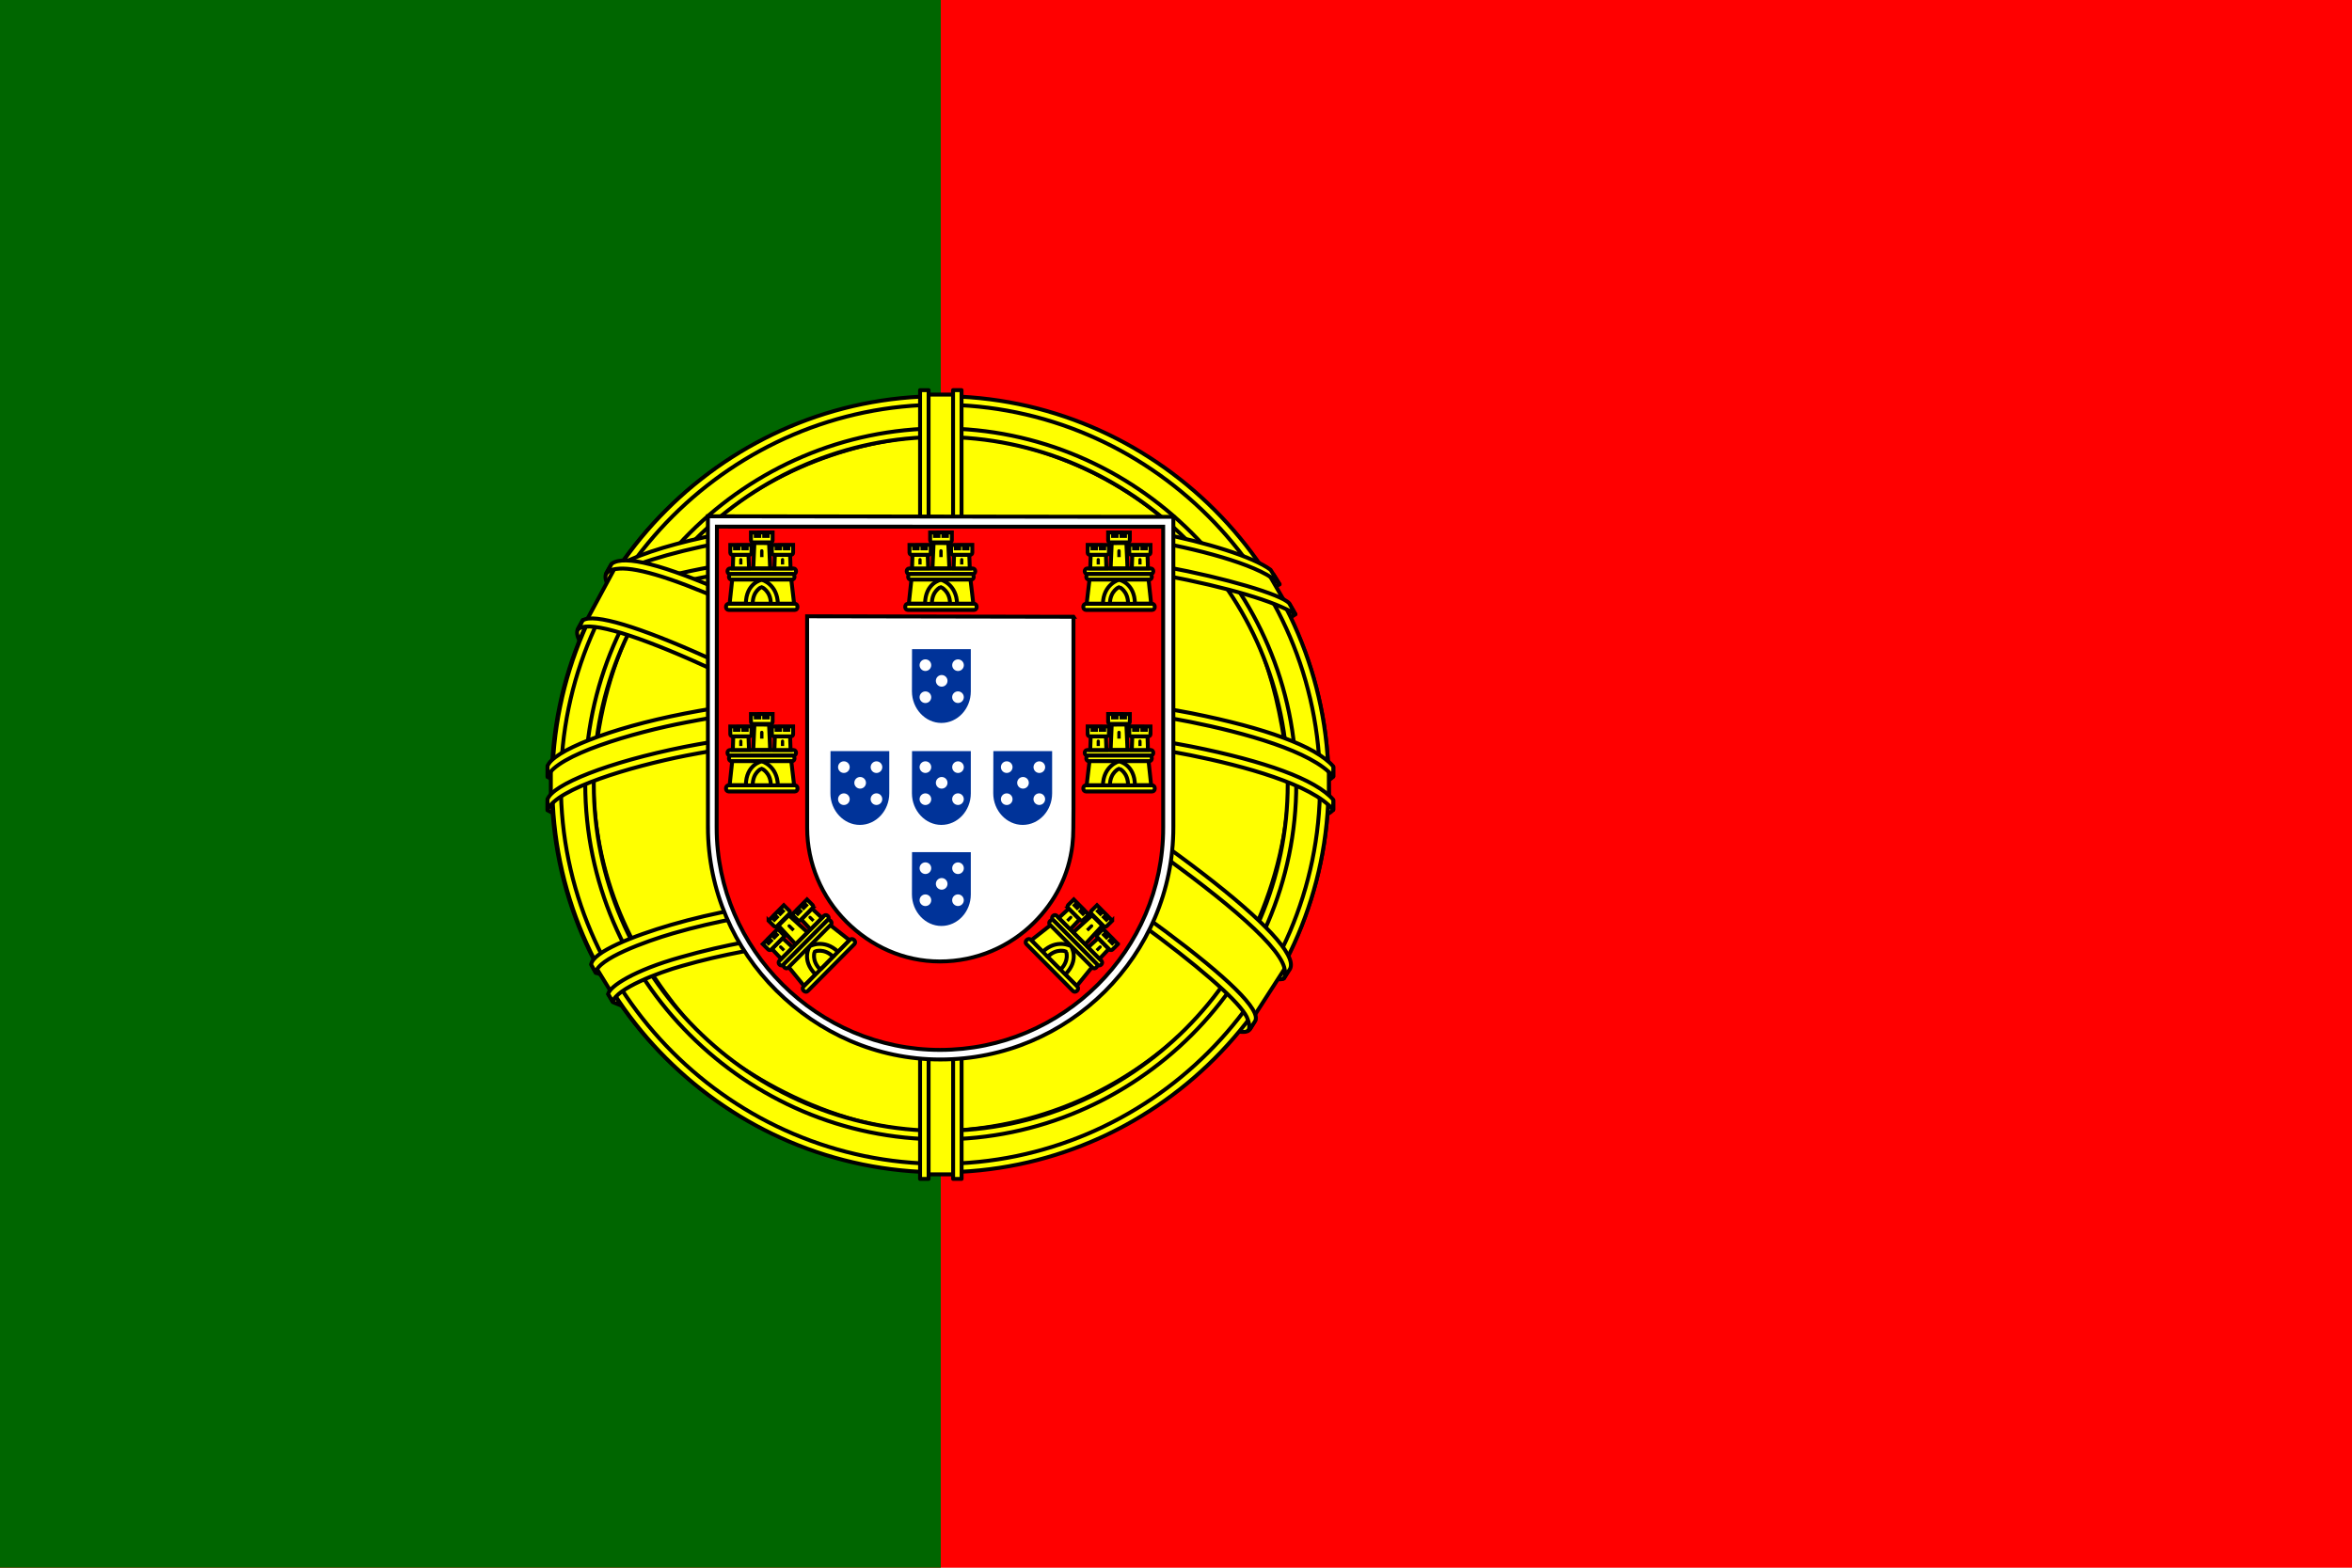
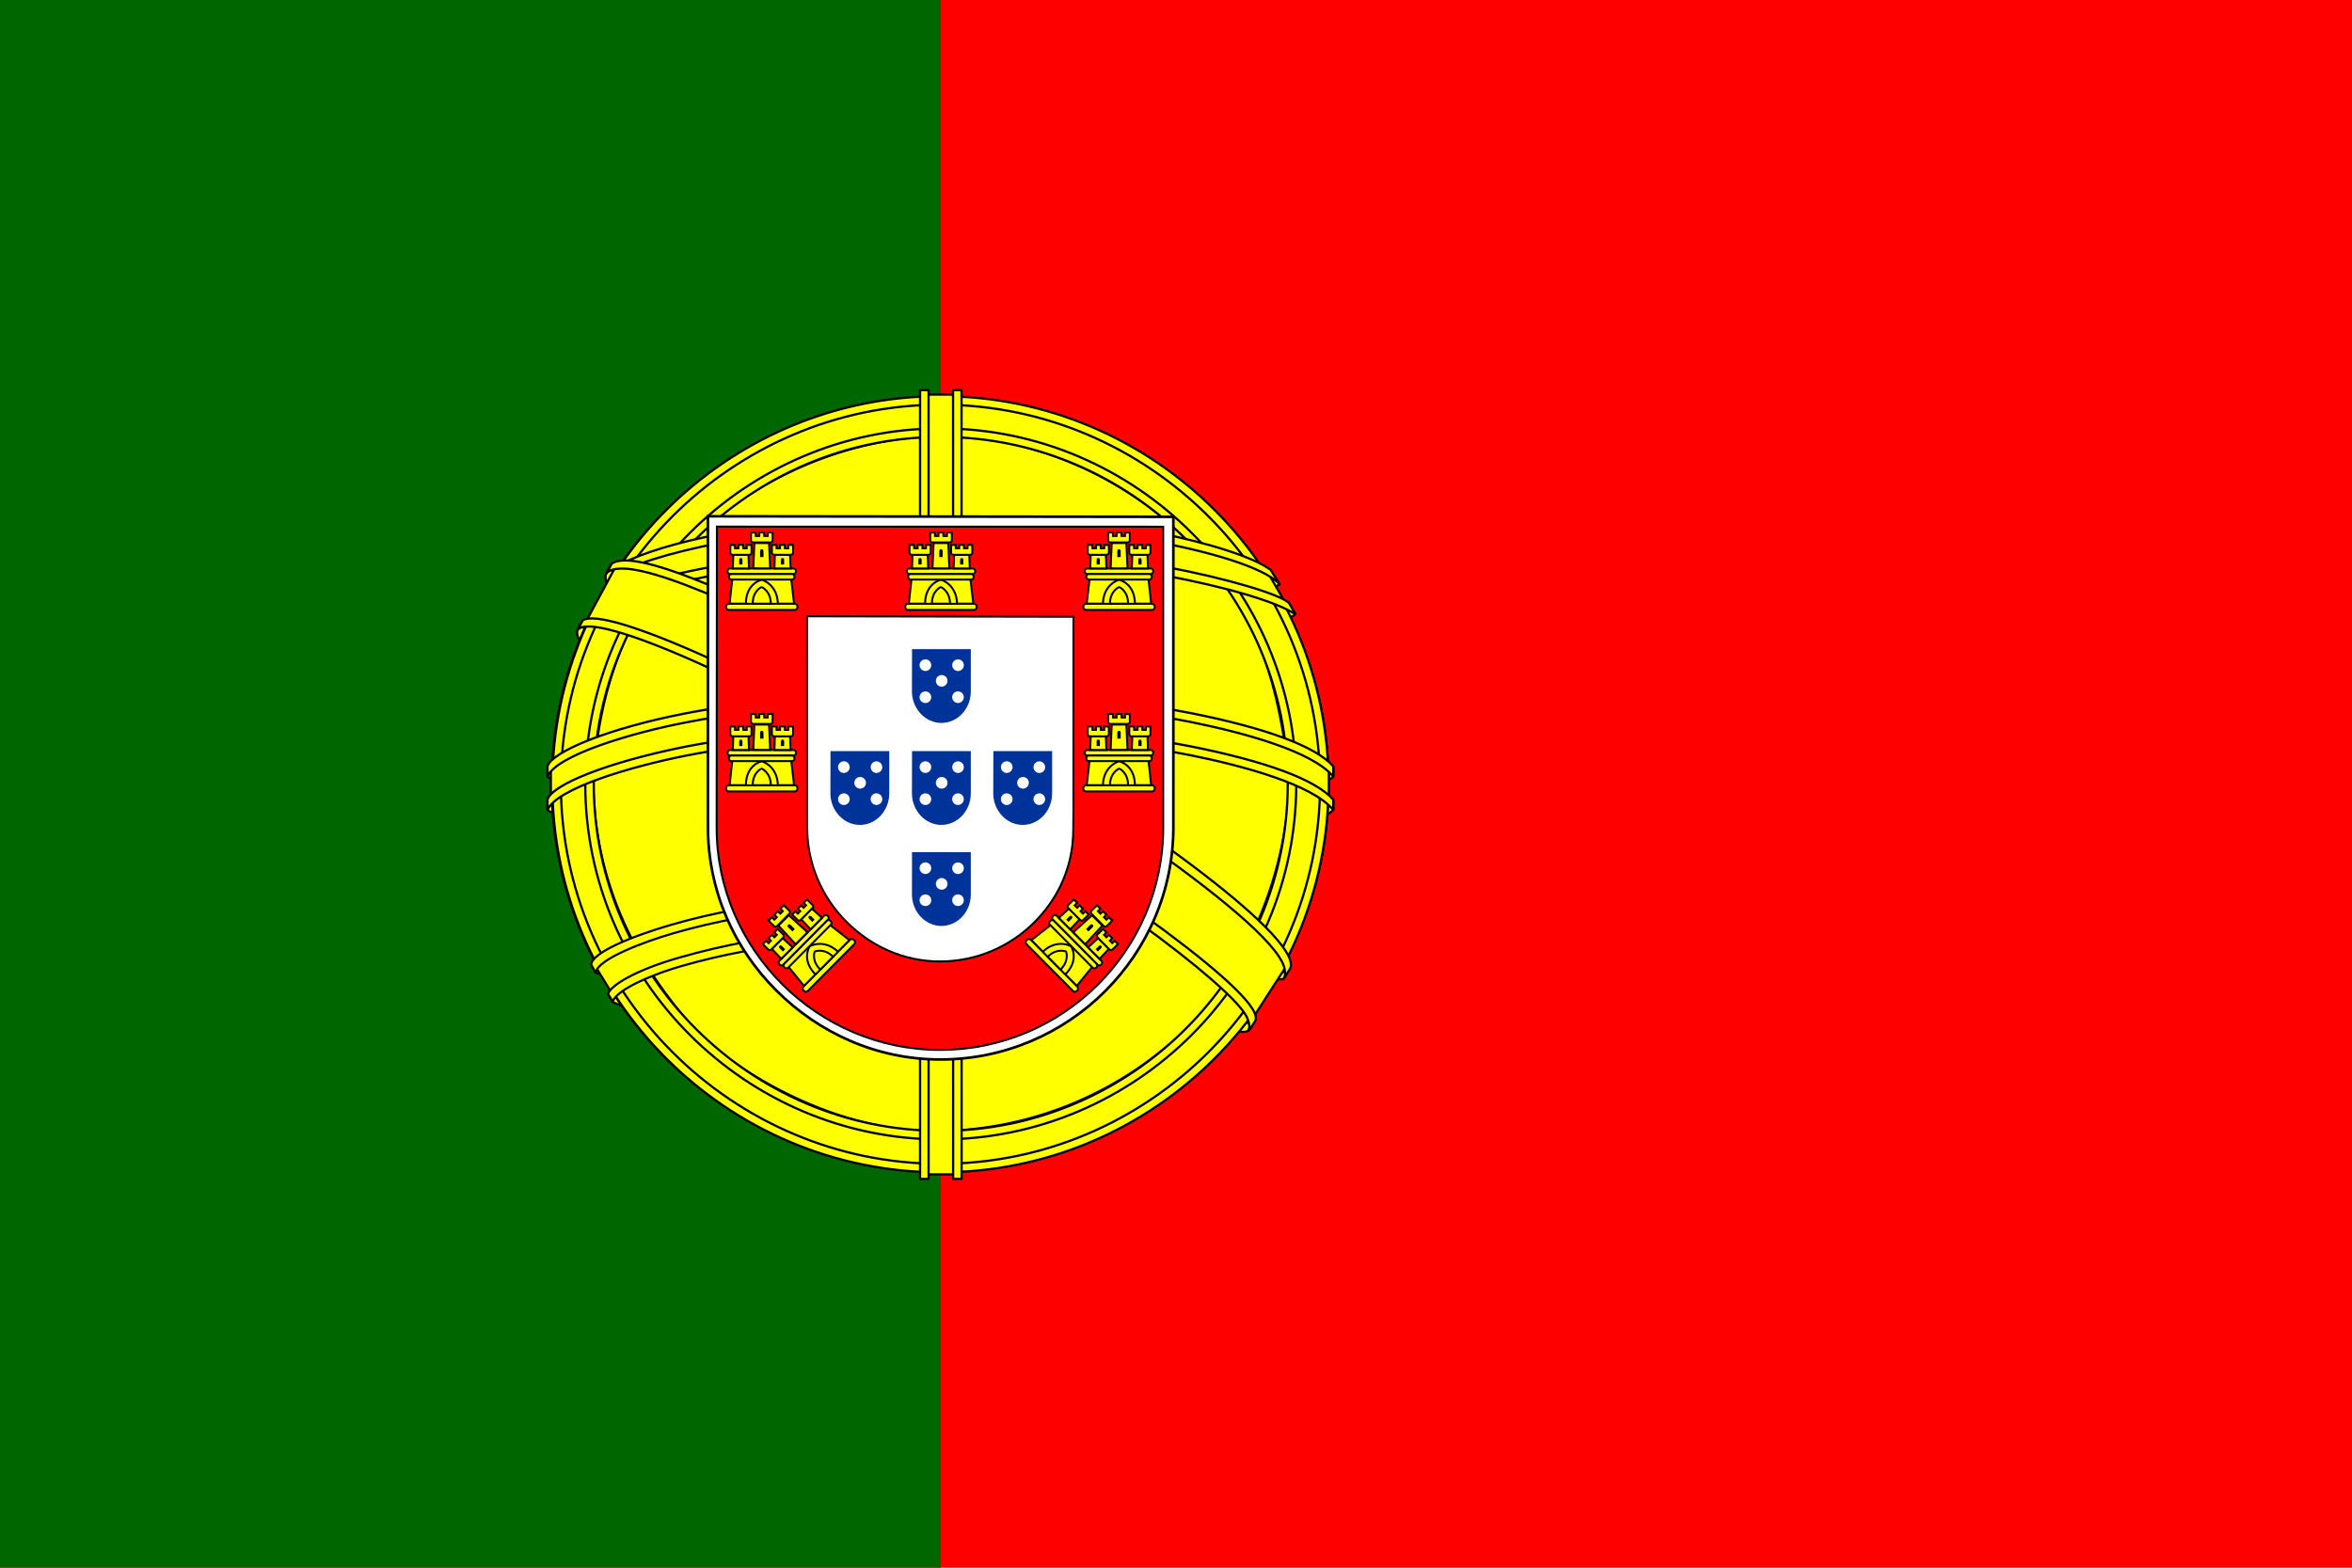
<svg xmlns="http://www.w3.org/2000/svg" xmlns:xlink="http://www.w3.org/1999/xlink" width="600" height="400">
  <rect width="600" height="400" fill="#f00" />
  <rect width="240" height="400" fill="#060" />
-   <g fill="#ff0" fillRule="evenodd" stroke="#000" strokeWidth="0.573" stroke-linecap="round" stroke-linejoin="round">
+   <g fill="#ff0" fillRule="evenodd" stroke="#000" stroke-width="0.573" stroke-linecap="round" stroke-linejoin="round">
    <path d="m318.24,262.04c-30.21-0.91-168.74-87.38-169.69-101.15l7.65-12.757c13.741,19.966,155.36,104.06,169.27,101.08l-7.23,12.823" />
    <path d="m154.59,146.4c-2.71,7.294,36.149,31.318,82.903,59.754,46.752,28.434,87.065,46.006,90.053,43.486,0.183-0.325,1.47-2.541,1.352-2.523-0.56,0.844-1.923,1.11-4.051,0.497-12.631-3.643-45.575-18.765-86.374-43.506-40.798-24.743-76.294-47.544-81.811-57.232-0.384-0.671-0.657-1.896-0.601-2.849l-0.134-0.002-1.175,2.053-0.161,0.322h-0.001zm164.36,116.04c-0.512,0.93-1.468,0.96-3.282,0.761-11.3-1.251-45.589-17.925-86.162-42.213-47.21-28.26-86.2-54.01-81.97-60.74l1.151-2.035,0.227,0.071c-3.804,11.405,76.948,57.578,81.702,60.522,46.724,28.947,86.115,45.851,89.601,41.458l-1.268,2.181v-0.002z" />
    <path d="m240.17,169.23c30.237-0.239,67.55-4.132,89.023-12.69l-4.627-7.517c-12.692,7.025-50.21,11.644-84.652,12.335-40.736-0.375-69.49-4.168-83.897-13.835l-4.367,8.005c26.484,11.207,53.623,13.587,88.52,13.703" />
    <path d="m330.44,156.71c-0.739,1.182-14.743,6.011-35.373,9.575-13.988,2.132-32.234,3.955-55.004,3.978-21.633,0.02-39.305-1.52-52.684-3.333-21.656-3.396-32.833-8.12-36.965-9.79,0.395-0.786,0.649-1.337,1.03-2.071,11.895,4.736,23.124,7.592,36.279,9.616,13.291,1.8,30.75,3.362,52.276,3.342,22.664-0.023,40.709-1.984,54.616-4.053,21.155-3.412,32.711-7.803,34.334-9.842l1.494,2.579h-0.002zm-4.06-7.623c-2.293,1.841-13.718,5.893-33.819,9.103-13.415,1.923-30.472,3.643-52.265,3.664-20.704,0.02-37.619-1.375-50.485-3.249-20.414-2.666-31.279-7.475-35.196-8.878,0.39-0.674,0.787-1.342,1.194-2.014,3.048,1.535,13.533,5.791,34.226,8.722,12.72,1.804,29.661,3.148,50.262,3.127,21.69-0.022,38.553-1.776,51.883-3.688,20.205-2.78,31.077-7.947,32.728-9.241l1.473,2.451v0.002z" />
    <path d="m140.88,205.66c18.598,10.003,59.905,15.044,98.994,15.391,35.591,0.056,81.958-5.502,99.297-14.69l-0.477-10.012c-5.425,8.477-55.113,16.609-99.206,16.276-44.093-0.333-85.038-7.143-98.687-15.959l0.079,8.991" />
    <path d="m340.12,204.22,0.001,2.387c-2.606,3.116-18.946,7.825-39.437,11.142-15.595,2.391-35.927,4.194-61.262,4.194-24.069,0-43.263-1.716-58.148-4.001-23.529-3.426-38.579-9.426-41.6-11.217l0.013-2.785c9.075,6.033,33.661,10.447,41.917,11.798,14.788,2.27,33.868,3.973,57.817,3.973,25.216,0,45.434-1.791,60.931-4.166,14.701-2.124,35.644-7.646,39.767-11.324h0.001zm0.01-8.492,0.001,2.387c-2.606,3.114-18.946,7.824-39.437,11.14-15.595,2.391-35.927,4.194-61.262,4.194-24.069,0-43.263-1.714-58.148-4.001-23.529-3.425-38.579-9.425-41.6-11.216l0.013-2.785c9.075,6.032,33.661,10.447,41.917,11.796,14.788,2.272,33.868,3.976,57.817,3.976,25.216,0,45.434-1.792,60.931-4.169,14.701-2.124,35.644-7.646,39.767-11.324l0.001,0.002z" />
    <path d="m239.79,260.32c-42.772-0.255-79.421-11.659-87.16-13.544l5.643,8.834c13.67,5.75,49.424,14.32,81.927,13.371,32.504-0.948,60.91-3.466,80.928-13.211l5.786-9.155c-13.642,6.425-60.068,13.639-87.125,13.705" />
-     <path strokeWidth="0.55" d="m323.3,253.72c-0.85,1.299-1.717,2.582-2.596,3.829-9.442,3.329-24.319,6.824-30.597,7.844-12.824,2.642-32.665,4.594-50.274,4.603-37.89-0.555-68.905-7.972-83.496-14.299l-1.177-2.024,0.192-0.304,1.997,0.774c25.948,9.283,55.091,12.987,82.698,13.652,17.538,0.062,35.095-2.01,49.292-4.549,21.771-4.362,30.574-7.65,33.275-9.14l0.687-0.385h-0.001zm5.017-8.275c0.022,0.026,0.044,0.05,0.065,0.078-0.636,1.073-1.291,2.165-1.962,3.262-5.036,1.8-18.702,5.799-38.659,8.589-13.149,1.791-21.322,3.526-47.479,4.034-49.015-1.247-80.75-10.831-88.289-13.195l-1.117-2.143c28.406,7.415,57.422,12.592,89.408,13.121,23.931-0.51,34.112-2.272,47.152-4.05,23.271-3.619,34.996-7.45,38.515-8.556-0.044-0.064-0.096-0.131-0.154-0.199l2.523-0.943-0.002,0.002z" />
+     <path stroke-width="0.55" d="m323.3,253.72c-0.85,1.299-1.717,2.582-2.596,3.829-9.442,3.329-24.319,6.824-30.597,7.844-12.824,2.642-32.665,4.594-50.274,4.603-37.89-0.555-68.905-7.972-83.496-14.299l-1.177-2.024,0.192-0.304,1.997,0.774c25.948,9.283,55.091,12.987,82.698,13.652,17.538,0.062,35.095-2.01,49.292-4.549,21.771-4.362,30.574-7.65,33.275-9.14l0.687-0.385h-0.001zm5.017-8.275c0.022,0.026,0.044,0.05,0.065,0.078-0.636,1.073-1.291,2.165-1.962,3.262-5.036,1.8-18.702,5.799-38.659,8.589-13.149,1.791-21.322,3.526-47.479,4.034-49.015-1.247-80.75-10.831-88.289-13.195l-1.117-2.143c28.406,7.415,57.422,12.592,89.408,13.121,23.931-0.51,34.112-2.272,47.152-4.05,23.271-3.619,34.996-7.45,38.515-8.556-0.044-0.064-0.096-0.131-0.154-0.199l2.523-0.943-0.002,0.002z" />
    <path d="m328.83,197.76c0.139,28.137-14.26,53.386-25.858,64.525-16.408,15.759-38.163,25.896-63.569,26.363-28.37,0.521-55.12-17.974-62.295-26.099-14.028-15.885-25.449-36.057-25.815-63.243,1.738-30.709,13.793-52.1,31.268-66.769s40.743-21.813,60.121-21.302c22.358,0.59,48.475,11.558,66.521,33.332,11.823,14.266,16.943,29.748,19.627,53.193zm-89.186-96.342c54.485,0,99.296,44.338,99.296,98.703,0,54.364-44.811,98.704-99.296,98.704s-98.924-44.339-98.924-98.704,44.439-98.703,98.924-98.703" />
    <path d="m239.91,101.08c54.534,0,99.011,44.483,99.011,99.022,0,54.538-44.478,99.02-99.011,99.02-54.534,0-99.011-44.481-99.011-99.02s44.478-99.022,99.011-99.022zm-96.832,99.022c0,53.26,43.736,96.842,96.832,96.842,53.097,0,96.833-43.582,96.833-96.842,0-53.262-43.737-96.844-96.833-96.844s-96.832,43.584-96.832,96.844z" />
    <path d="m239.99,109.31c49.731,0,90.693,40.821,90.693,90.704,0,49.884-40.963,90.703-90.693,90.703s-90.693-40.819-90.693-90.703c0-49.883,40.964-90.704,90.693-90.704zm-88.515,90.703c0,48.685,39.979,88.524,88.515,88.524s88.515-39.839,88.515-88.524c0-48.686-39.978-88.525-88.515-88.525-48.536,0-88.515,39.839-88.515,88.525z" />
    <path d="m243.98,100.68-8.485,0,0.01,198.96,8.515,0z" />
    <path d="m243.13,99.546h2.16l0.018,201.25h-2.162l-0.016-201.25zm-8.421,0.002h2.177l0.003,201.25h-2.178v-201.25z" />
    <path d="m338.99,203.935,0-7.355-5.99-5.58-34-9-49-5-59,3-42,10-8.48,6.28,0,7.357l21.48-9.637,51-8h49l36,4,25,6z" />
    <path d="m239.95,184.77c23.383-0.043,46.07,2.215,64.065,5.719,18.569,3.712,31.637,8.356,36.105,13.571l-0.005,2.582c-5.388-6.49-22.973-11.248-36.518-13.968-17.858-3.474-40.393-5.717-63.647-5.674-24.538,0.046-47.387,2.37-64.984,5.803-14.12,2.802-32.951,8.368-35.302,13.858v-2.689c1.291-3.8,15.313-9.479,34.984-13.417,17.729-3.457,40.62-5.742,65.302-5.786zm0.01-8.492c23.383-0.042,46.07,2.217,64.065,5.719,18.569,3.714,31.637,8.356,36.105,13.571l-0.005,2.582c-5.388-6.489-22.973-11.247-36.518-13.966-17.858-3.476-40.393-5.718-63.647-5.674-24.538,0.044-47.276,2.37-64.875,5.801-13.626,2.583-33.226,8.37-35.412,13.86v-2.691c1.291-3.759,15.597-9.641,34.985-13.417,17.729-3.457,40.62-5.74,65.302-5.786z" />
    <path d="m239.48,132.96c36.849-0.184,68.99,5.152,83.695,12.685l5.364,9.279c-12.781-6.888-47.456-14.05-89.005-12.979-33.854,0.208-70.027,3.727-88.176,13.41l6.404-10.709c14.895-7.724,50.022-11.643,81.72-11.684" />
    <path d="m239.97,140.62c21.017-0.056,41.325,1.13,57.476,4.044,15.041,2.799,29.385,7.001,31.436,9.26l1.59,2.81c-4.988-3.257-17.401-6.884-33.339-9.906-16.006-3.008-36.3-4.005-57.2-3.95-23.722-0.081-42.152,1.171-57.969,3.929-16.728,3.13-28.334,7.601-31.197,9.726l1.558-2.97c5.563-2.838,14.39-6.259,29.223-8.93,16.357-2.988,34.983-3.884,58.423-4.013h-0.001zm-0.009-8.484c20.113-0.053,39.972,1.068,55.452,3.851,12.209,2.377,24.283,6.087,28.704,9.389l2.326,3.695c-3.954-4.395-18.836-8.559-31.974-10.892-15.361-2.649-34.395-3.698-54.508-3.866-21.108,0.059-40.615,1.352-55.752,4.108-14.441,2.748-23.76,6.002-27.703,8.543l2.045-3.087c5.441-2.865,14.232-5.495,25.303-7.646,15.249-2.776,34.876-4.036,56.108-4.095z" />
    <path d="m289.15,241.26c-18.218-3.401-36.469-3.895-49.217-3.745-61.407,0.72-81.244,12.609-83.665,16.209l-4.589-7.481c15.634-11.332,49.073-17.687,88.587-17.037,20.518,0.336,38.224,1.699,53.119,4.583l-4.236,7.473" />
-     <path strokeWidth="0.55" d="m239.58,236.46c17.082,0.255,33.849,0.96,50.033,3.978l-1.172,2.069c-15.031-2.775-31.055-3.837-48.803-3.75-22.663-0.177-45.585,1.939-65.541,7.667-6.297,1.752-16.721,5.801-17.784,9.146l-1.166-1.923c0.336-1.977,6.636-6.081,18.414-9.39,22.858-6.546,44.239-7.649,66.019-7.799v0.002zm0.775-8.596c17.698,0.331,35.975,1.149,53.74,4.668l-1.221,2.154c-16.042-3.185-31.369-4.247-52.415-4.57-22.735,0.041-46.851,1.663-68.778,8.037-7.079,2.062-19.297,6.52-19.704,10.05l-1.166-2.066c0.265-3.206,10.842-7.388,20.358-10.156,22.096-6.424,46.275-8.076,69.186-8.117z" />
+     <path stroke-width="0.55" d="m239.58,236.46c17.082,0.255,33.849,0.96,50.033,3.978l-1.172,2.069c-15.031-2.775-31.055-3.837-48.803-3.75-22.663-0.177-45.585,1.939-65.541,7.667-6.297,1.752-16.721,5.801-17.784,9.146l-1.166-1.923c0.336-1.977,6.636-6.081,18.414-9.39,22.858-6.546,44.239-7.649,66.019-7.799v0.002zm0.775-8.596c17.698,0.331,35.975,1.149,53.74,4.668l-1.221,2.154c-16.042-3.185-31.369-4.247-52.415-4.57-22.735,0.041-46.851,1.663-68.778,8.037-7.079,2.062-19.297,6.52-19.704,10.05l-1.166-2.066c0.265-3.206,10.842-7.388,20.358-10.156,22.096-6.424,46.275-8.076,69.186-8.117z" />
    <path d="M327.58,247.38,320.201,258.829,299,240,244,203,182,169,149.81,157.99,156.67,145.27,159,144l20,5,66,34,38,24,32,23,13,15z" />
    <path d="m148.65,158.29c5.646-3.829,47.139,14.655,90.555,40.834,43.301,26.254,84.677,55.921,80.942,61.473l-1.228,1.932-0.564,0.445c0.121-0.086,0.743-0.848-0.061-2.906-1.845-6.07-31.195-29.491-79.894-58.895-47.475-28.309-87.041-45.371-90.997-40.494l1.247-2.389h-0.001zm180.44,88.927c3.57-7.052-34.916-36.044-82.632-64.272-48.813-27.666-83.994-43.951-90.42-39.095l-1.428,2.599c-0.012,0.143,0.052-0.177,0.354-0.41,1.169-1.02,3.105-0.951,3.979-0.967,11.065,0.166,42.667,14.709,87.006,40.128,19.428,11.315,82.071,51.491,81.832,62.789,0.017,0.971,0.08,1.171-0.285,1.652l1.594-2.424v-0.002z" />
  </g>
  <g>
-     <path fill="#fff" stroke="#000" strokeWidth="0.67" d="m180.6,211.01c0,16.271,6.663,30.987,17.457,41.742,10.815,10.778,25.512,17.579,41.809,17.579,16.381,0,31.247-6.652,42.016-17.389,10.769-10.735,17.443-25.552,17.446-41.88h-0.002v-79.189l-118.74-0.141,0.012,79.278h0.002z" />
-     <path fill="#f00" stroke="#000" strokeWidth="0.507" d="m182.82,211.12v0.045c0,15.557,6.441,29.724,16.775,40.009,10.354,10.305,24.614,16.712,40.214,16.712,15.681,0,29.912-6.361,40.222-16.626,10.308-10.265,16.697-24.433,16.699-40.044h-0.002v-76.826l-113.84-0.018-0.07,76.748m91.022-53.747,0.004,48.891-0.041,5.172h0.001c0,1.361-0.082,2.912-0.241,4.233-0.925,7.729-4.48,14.467-9.745,19.708-6.164,6.136-14.671,9.941-24.047,9.941-9.327,0-17.639-3.938-23.829-10.1-6.35-6.32-10.03-14.986-10.03-23.947l-0.013-54.023,67.94,0.123,0.002,0.002z" />
+     <path fill="#fff" stroke="#000" stroke-width="0.67" d="m180.6,211.01c0,16.271,6.663,30.987,17.457,41.742,10.815,10.778,25.512,17.579,41.809,17.579,16.381,0,31.247-6.652,42.016-17.389,10.769-10.735,17.443-25.552,17.446-41.88h-0.002v-79.189l-118.74-0.141,0.012,79.278h0.002z" />
+     <path fill="#f00" stroke="#000" stroke-width="0.507" d="m182.82,211.12v0.045c0,15.557,6.441,29.724,16.775,40.009,10.354,10.305,24.614,16.712,40.214,16.712,15.681,0,29.912-6.361,40.222-16.626,10.308-10.265,16.697-24.433,16.699-40.044h-0.002v-76.826l-113.84-0.018-0.07,76.748m91.022-53.747,0.004,48.891-0.041,5.172h0.001c0,1.361-0.082,2.912-0.241,4.233-0.925,7.729-4.48,14.467-9.745,19.708-6.164,6.136-14.671,9.941-24.047,9.941-9.327,0-17.639-3.938-23.829-10.1-6.35-6.32-10.03-14.986-10.03-23.947l-0.013-54.023,67.94,0.123,0.002,0.002z" />
    <g id="castle3">
-       <g id="castle" fill="#ff0" stroke="#000" strokeWidth="0.5">
+       <g id="castle" fill="#ff0" stroke="#000" stroke-width="0.5">
        <path stroke="none" d="m190.19,154.43c0.135-5.521,4.052-6.828,4.081-6.847,0.028-0.018,4.231,1.408,4.217,6.899l-8.298-0.051" />
        <path d="m186.81,147.69-0.682,6.345,4.141,0.009c0.04-5.249,3.974-6.122,4.069-6.103,0.089-0.005,3.989,1.161,4.093,6.103h4.151l-0.75-6.393-15.022,0.038v0.002z" />
        <path d="m185.85,154.06h16.946c0.357,0,0.649,0.353,0.649,0.784,0,0.43-0.292,0.781-0.649,0.781h-16.946c-0.357,0-0.649-0.351-0.649-0.781,0-0.431,0.292-0.784,0.649-0.784z" />
        <path d="m192.01,154.03c0.018-3.313,2.262-4.25,2.274-4.248,0.001,0,2.342,0.967,2.361,4.248h-4.634" />
        <path d="m186.21,145.05h16.245c0.342,0,0.623,0.318,0.623,0.705,0,0.387-0.28,0.705-0.623,0.705h-16.245c-0.342,0-0.623-0.316-0.623-0.705,0-0.386,0.28-0.705,0.623-0.705z" />
        <path d="m186.55,146.47h15.538c0.327,0,0.595,0.317,0.595,0.704,0,0.388-0.268,0.705-0.595,0.705h-15.538c-0.327,0-0.595-0.317-0.595-0.705,0-0.387,0.268-0.704,0.595-0.704z" />
        <path d="m191.57,135.88,1.227,0.002v0.871h0.895v-0.891l1.257,0.004v0.887h0.898v-0.891h1.258l-0.002,2.012c0,0.316-0.254,0.52-0.549,0.52h-4.411c-0.296,0-0.57-0.237-0.571-0.527l-0.003-1.988h0.001z" />
        <path d="m196.19,138.57,0.277,6.451-4.303-0.016,0.285-6.452,3.741,0.017" />
        <path id="cp1" d="m190.94,141.56,0.131,3.478-4.126,0.002,0.116-3.479h3.879-0.001z" />
        <use xlink:href="#cp1" x="10.609" />
        <path id="cp2" d="m186.3,139.04,1.199,0.003v0.872h0.877v-0.893l1.229,0.004v0.889h0.879v-0.893l1.23,0.002-0.002,2.012c0,0.314-0.249,0.519-0.536,0.519h-4.317c-0.289,0-0.558-0.235-0.559-0.526l-0.003-1.989h0.001z" />
        <use xlink:href="#cp2" x="10.609" />
        <path fill="#000" stroke="none" d="m193.9,140.61c-0.026-0.627,0.877-0.634,0.866,0v1.536h-0.866v-1.536" />
        <path id="cp3" fill="#000" stroke="none" d="m188.57,142.84c-0.003-0.606,0.837-0.618,0.826,0v1.187h-0.826v-1.187" />
        <use xlink:href="#cp3" x="10.641" />
      </g>
      <use xlink:href="#castle" y="46.32" />
      <use xlink:href="#castle" transform="matrix(0.7046089,-0.7095959,0.7095959,0.7046089,-35.34146,275.109)" />
    </g>
    <use xlink:href="#castle" x="45.714" />
    <use xlink:href="#castle3" transform="matrix(-1,0,0,1,479.7919,0)" />
    <g id="quina" fill="#fff">
      <path fill="#039" d="m232.636,202.406v0.005c0,2.212,0.849,4.227,2.212,5.689,1.365,1.467,3.245,2.378,5.302,2.378,2.067,0,3.944-0.905,5.303-2.365,1.358-1.459,2.202-3.472,2.202-5.693v-10.768l-14.992-0.012-0.027,10.766" />
      <circle cx="236.074" cy="195.735" r="1.486" />
      <circle cx="244.392" cy="195.742" r="1.486" />
      <circle cx="240.225" cy="199.735" r="1.486" />
      <circle cx="236.074" cy="203.916" r="1.486" />
      <circle cx="244.383" cy="203.905" r="1.486" />
    </g>
    <use xlink:href="#quina" y="-26.016" />
    <use xlink:href="#quina" x="-20.799" />
    <use xlink:href="#quina" x="20.745" />
    <use xlink:href="#quina" y="25.784" />
  </g>
</svg>
